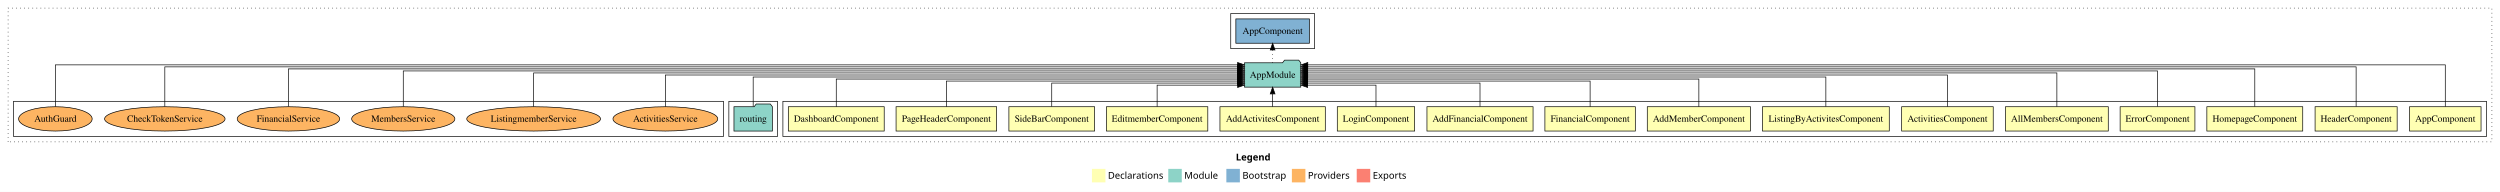
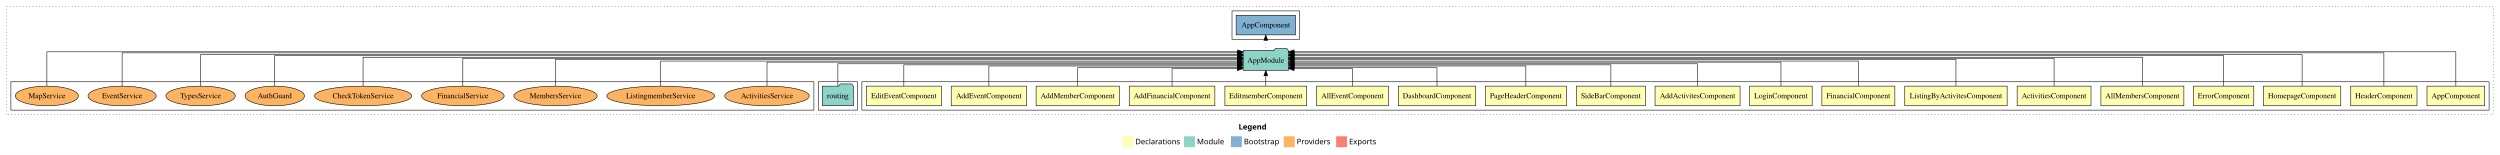
- <svg xmlns="http://www.w3.org/2000/svg" width="3701pt" height="284pt" viewBox="0.00 0.00 3701.00 284.00">
+ <svg xmlns="http://www.w3.org/2000/svg" width="4586pt" height="284pt" viewBox="0.00 0.00 4586.00 284.00">
  <g id="graph0" class="graph" transform="scale(1 1) rotate(0) translate(4 280)">
-     <polygon fill="#ffffff" stroke="transparent" points="-4,4 -4,-280 3697,-280 3697,4 -4,4" />
-     <text text-anchor="start" x="1825.509" y="-42.4" font-family="sans-serif" font-weight="bold" font-size="14.00" fill="#000000">Legend</text>
-     <polygon fill="#ffffb3" stroke="transparent" points="1612.5,-10 1612.5,-30 1632.5,-30 1632.5,-10 1612.5,-10" />
-     <text text-anchor="start" x="1636.129" y="-15.4" font-family="sans-serif" font-size="14.00" fill="#000000">  Declarations</text>
-     <polygon fill="#8dd3c7" stroke="transparent" points="1725.5,-10 1725.5,-30 1745.5,-30 1745.5,-10 1725.5,-10" />
-     <text text-anchor="start" x="1749.225" y="-15.4" font-family="sans-serif" font-size="14.00" fill="#000000">  Module</text>
-     <polygon fill="#80b1d3" stroke="transparent" points="1811.5,-10 1811.5,-30 1831.5,-30 1831.5,-10 1811.5,-10" />
-     <text text-anchor="start" x="1835.281" y="-15.4" font-family="sans-serif" font-size="14.00" fill="#000000">  Bootstrap</text>
-     <polygon fill="#fdb462" stroke="transparent" points="1908.5,-10 1908.5,-30 1928.5,-30 1928.5,-10 1908.5,-10" />
-     <text text-anchor="start" x="1932.173" y="-15.4" font-family="sans-serif" font-size="14.00" fill="#000000">  Providers</text>
-     <polygon fill="#fb8072" stroke="transparent" points="2004.5,-10 2004.5,-30 2024.5,-30 2024.5,-10 2004.5,-10" />
-     <text text-anchor="start" x="2028.226" y="-15.4" font-family="sans-serif" font-size="14.00" fill="#000000">  Exports</text>
+     <polygon fill="#ffffff" stroke="transparent" points="-4,4 -4,-280 4582,-280 4582,4 -4,4" />
+     <text text-anchor="start" x="2268.009" y="-42.4" font-family="sans-serif" font-weight="bold" font-size="14.00" fill="#000000">Legend</text>
+     <polygon fill="#ffffb3" stroke="transparent" points="2055,-10 2055,-30 2075,-30 2075,-10 2055,-10" />
+     <text text-anchor="start" x="2078.629" y="-15.4" font-family="sans-serif" font-size="14.00" fill="#000000">  Declarations</text>
+     <polygon fill="#8dd3c7" stroke="transparent" points="2168,-10 2168,-30 2188,-30 2188,-10 2168,-10" />
+     <text text-anchor="start" x="2191.725" y="-15.4" font-family="sans-serif" font-size="14.00" fill="#000000">  Module</text>
+     <polygon fill="#80b1d3" stroke="transparent" points="2254,-10 2254,-30 2274,-30 2274,-10 2254,-10" />
+     <text text-anchor="start" x="2277.781" y="-15.4" font-family="sans-serif" font-size="14.00" fill="#000000">  Bootstrap</text>
+     <polygon fill="#fdb462" stroke="transparent" points="2351,-10 2351,-30 2371,-30 2371,-10 2351,-10" />
+     <text text-anchor="start" x="2374.673" y="-15.4" font-family="sans-serif" font-size="14.00" fill="#000000">  Providers</text>
+     <polygon fill="#fb8072" stroke="transparent" points="2447,-10 2447,-30 2467,-30 2467,-10 2447,-10" />
+     <text text-anchor="start" x="2470.726" y="-15.4" font-family="sans-serif" font-size="14.00" fill="#000000">  Exports</text>
    <g id="clust1" class="cluster">
-       <polygon fill="none" stroke="#000000" stroke-dasharray="1,5" points="8,-70 8,-268 3685,-268 3685,-70 8,-70" />
+       <polygon fill="none" stroke="#000000" stroke-dasharray="1,5" points="8,-70 8,-268 4570,-268 4570,-70 8,-70" />
    </g>
    <g id="clust2" class="cluster">
-       <polygon fill="none" stroke="#000000" points="1155,-78 1155,-130 3677,-130 3677,-78 1155,-78" />
-     </g>
-     <g id="clust19" class="cluster">
-       <polygon fill="none" stroke="#000000" points="1075,-78 1075,-130 1147,-130 1147,-78 1075,-78" />
-     </g>
-     <g id="clust21" class="cluster">
-       <polygon fill="none" stroke="#000000" points="1818,-208 1818,-260 1942,-260 1942,-208 1818,-208" />
+       <polygon fill="none" stroke="#000000" points="1577,-78 1577,-130 4562,-130 4562,-78 1577,-78" />
    </g>
    <g id="clust22" class="cluster">
-       <polygon fill="none" stroke="#000000" points="16,-78 16,-130 1067,-130 1067,-78 16,-78" />
+       <polygon fill="none" stroke="#000000" points="1497,-78 1497,-130 1569,-130 1569,-78 1497,-78" />
+     </g>
+     <g id="clust24" class="cluster">
+       <polygon fill="none" stroke="#000000" points="2256,-208 2256,-260 2380,-260 2380,-208 2256,-208" />
+     </g>
+     <g id="clust25" class="cluster">
+       <polygon fill="none" stroke="#000000" points="16,-78 16,-130 1489,-130 1489,-78 16,-78" />
    </g>
    <g id="node1" class="node">
-       <polygon fill="#ffffb3" stroke="#000000" points="3668.94,-122 3563.06,-122 3563.06,-86 3668.94,-86 3668.94,-122" />
-       <text text-anchor="middle" x="3616" y="-99.8" font-family="Times,serif" font-size="14.00" fill="#000000">AppComponent</text>
+       <polygon fill="#ffffb3" stroke="#000000" points="4553.94,-122 4448.06,-122 4448.06,-86 4553.94,-86 4553.94,-122" />
+       <text text-anchor="middle" x="4501" y="-99.8" font-family="Times,serif" font-size="14.00" fill="#000000">AppComponent</text>
+     </g>
+     <g id="node20" class="node">
+       <polygon fill="#8dd3c7" stroke="#000000" points="2359.657,-187 2356.657,-191 2335.657,-191 2332.657,-187 2276.343,-187 2276.343,-151 2359.657,-151 2359.657,-187" />
+       <text text-anchor="middle" x="2318" y="-164.8" font-family="Times,serif" font-size="14.00" fill="#000000">AppModule</text>
+     </g>
+     <g id="edge1" class="edge">
+       <path fill="none" stroke="#000000" d="M4501,-122.38C4501,-146.279 4501,-185 4501,-185 4501,-185 2369.659,-185 2369.659,-185" />
+       <polygon fill="#000000" stroke="#000000" points="2369.659,-181.5 2359.659,-185 2369.659,-188.5 2369.659,-181.5" />
+     </g>
+     <g id="node2" class="node">
+       <polygon fill="#ffffb3" stroke="#000000" points="4429.744,-122 4308.256,-122 4308.256,-86 4429.744,-86 4429.744,-122" />
+       <text text-anchor="middle" x="4369" y="-99.8" font-family="Times,serif" font-size="14.00" fill="#000000">HeaderComponent</text>
+     </g>
+     <g id="edge2" class="edge">
+       <path fill="none" stroke="#000000" d="M4369,-122.323C4369,-145.66 4369,-183 4369,-183 4369,-183 2369.899,-183 2369.899,-183" />
+       <polygon fill="#000000" stroke="#000000" points="2369.899,-179.5 2359.899,-183 2369.899,-186.5 2369.899,-179.5" />
+     </g>
+     <g id="node3" class="node">
+       <polygon fill="#ffffb3" stroke="#000000" points="4289.973,-122 4148.027,-122 4148.027,-86 4289.973,-86 4289.973,-122" />
+       <text text-anchor="middle" x="4219" y="-99.8" font-family="Times,serif" font-size="14.00" fill="#000000">HomepageComponent</text>
+     </g>
+     <g id="edge3" class="edge">
+       <path fill="none" stroke="#000000" d="M4219,-122.011C4219,-144.485 4219,-180 4219,-180 4219,-180 2369.921,-180 2369.921,-180" />
+       <polygon fill="#000000" stroke="#000000" points="2369.921,-176.5 2359.921,-180 2369.921,-183.5 2369.921,-176.5" />
+     </g>
+     <g id="node4" class="node">
+       <polygon fill="#ffffb3" stroke="#000000" points="4130.367,-122 4019.633,-122 4019.633,-86 4130.367,-86 4130.367,-122" />
+       <text text-anchor="middle" x="4075" y="-99.8" font-family="Times,serif" font-size="14.00" fill="#000000">ErrorComponent</text>
+     </g>
+     <g id="edge4" class="edge">
+       <path fill="none" stroke="#000000" d="M4075,-122.292C4075,-144.206 4075,-178 4075,-178 4075,-178 2369.699,-178 2369.699,-178" />
+       <polygon fill="#000000" stroke="#000000" points="2369.699,-174.5 2359.699,-178 2369.699,-181.5 2369.699,-174.5" />
+     </g>
+     <g id="node5" class="node">
+       <polygon fill="#ffffb3" stroke="#000000" points="4002.09,-122 3849.91,-122 3849.91,-86 4002.09,-86 4002.09,-122" />
+       <text text-anchor="middle" x="3926" y="-99.8" font-family="Times,serif" font-size="14.00" fill="#000000">AllMembersComponent</text>
+     </g>
+     <g id="edge5" class="edge">
+       <path fill="none" stroke="#000000" d="M3926,-122.284C3926,-143.321 3926,-175 3926,-175 3926,-175 2369.773,-175 2369.773,-175" />
+       <polygon fill="#000000" stroke="#000000" points="2369.773,-171.5 2359.773,-175 2369.773,-178.5 2369.773,-171.5" />
+     </g>
+     <g id="node6" class="node">
+       <polygon fill="#ffffb3" stroke="#000000" points="3831.766,-122 3696.234,-122 3696.234,-86 3831.766,-86 3831.766,-122" />
+       <text text-anchor="middle" x="3764" y="-99.8" font-family="Times,serif" font-size="14.00" fill="#000000">ActivitiesComponent</text>
+     </g>
+     <g id="edge6" class="edge">
+       <path fill="none" stroke="#000000" d="M3764,-122.129C3764,-142.572 3764,-173 3764,-173 3764,-173 2369.716,-173 2369.716,-173" />
+       <polygon fill="#000000" stroke="#000000" points="2369.717,-169.5 2359.716,-173 2369.716,-176.5 2369.717,-169.5" />
+     </g>
+     <g id="node7" class="node">
+       <polygon fill="#ffffb3" stroke="#000000" points="3677.881,-122 3490.119,-122 3490.119,-86 3677.881,-86 3677.881,-122" />
+       <text text-anchor="middle" x="3584" y="-99.8" font-family="Times,serif" font-size="14.00" fill="#000000">ListingByActivitesComponent</text>
+     </g>
+     <g id="edge7" class="edge">
+       <path fill="none" stroke="#000000" d="M3584,-122.308C3584,-142.145 3584,-171 3584,-171 3584,-171 2369.762,-171 2369.762,-171" />
+       <polygon fill="#000000" stroke="#000000" points="2369.762,-167.5 2359.762,-171 2369.762,-174.5 2369.762,-167.5" />
+     </g>
+     <g id="node8" class="node">
+       <polygon fill="#ffffb3" stroke="#000000" points="3471.931,-122 3338.069,-122 3338.069,-86 3471.931,-86 3471.931,-122" />
+       <text text-anchor="middle" x="3405" y="-99.8" font-family="Times,serif" font-size="14.00" fill="#000000">FinancialComponent</text>
+     </g>
+     <g id="edge8" class="edge">
+       <path fill="none" stroke="#000000" d="M3405,-122.169C3405,-141.09 3405,-168 3405,-168 3405,-168 2369.946,-168 2369.946,-168" />
+       <polygon fill="#000000" stroke="#000000" points="2369.946,-164.5 2359.946,-168 2369.946,-171.5 2369.946,-164.5" />
+     </g>
+     <g id="node9" class="node">
+       <polygon fill="#ffffb3" stroke="#000000" points="3320.276,-122 3205.724,-122 3205.724,-86 3320.276,-86 3320.276,-122" />
+       <text text-anchor="middle" x="3263" y="-99.8" font-family="Times,serif" font-size="14.00" fill="#000000">LoginComponent</text>
+     </g>
+     <g id="edge9" class="edge">
+       <path fill="none" stroke="#000000" d="M3263,-122.267C3263,-140.555 3263,-166 3263,-166 3263,-166 2369.825,-166 2369.825,-166" />
+       <polygon fill="#000000" stroke="#000000" points="2369.825,-162.5 2359.825,-166 2369.825,-169.5 2369.825,-162.5" />
+     </g>
+     <g id="node10" class="node">
+       <polygon fill="#ffffb3" stroke="#000000" points="3187.982,-122 3032.018,-122 3032.018,-86 3187.982,-86 3187.982,-122" />
+       <text text-anchor="middle" x="3110" y="-99.8" font-family="Times,serif" font-size="14.00" fill="#000000">AddActivitesComponent</text>
+     </g>
+     <g id="edge10" class="edge">
+       <path fill="none" stroke="#000000" d="M3110,-122.022C3110,-139.373 3110,-163 3110,-163 3110,-163 2369.744,-163 2369.744,-163" />
+       <polygon fill="#000000" stroke="#000000" points="2369.744,-159.5 2359.744,-163 2369.744,-166.5 2369.744,-159.5" />
+     </g>
+     <g id="node11" class="node">
+       <polygon fill="#ffffb3" stroke="#000000" points="3014.433,-122 2887.567,-122 2887.567,-86 3014.433,-86 3014.433,-122" />
+       <text text-anchor="middle" x="2951" y="-99.8" font-family="Times,serif" font-size="14.00" fill="#000000">SideBarComponent</text>
+     </g>
+     <g id="edge11" class="edge">
+       <path fill="none" stroke="#000000" d="M2951,-122.035C2951,-138.734 2951,-161 2951,-161 2951,-161 2370.023,-161 2370.023,-161" />
+       <polygon fill="#000000" stroke="#000000" points="2370.023,-157.5 2360.023,-161 2370.023,-164.5 2370.023,-157.5" />
+     </g>
+     <g id="node12" class="node">
+       <polygon fill="#ffffb3" stroke="#000000" points="2869.455,-122 2720.545,-122 2720.545,-86 2869.455,-86 2869.455,-122" />
+       <text text-anchor="middle" x="2795" y="-99.8" font-family="Times,serif" font-size="14.00" fill="#000000">PageHeaderComponent</text>
+     </g>
+     <g id="edge12" class="edge">
+       <path fill="none" stroke="#000000" d="M2795,-122.009C2795,-138.049 2795,-159 2795,-159 2795,-159 2369.912,-159 2369.912,-159" />
+       <polygon fill="#000000" stroke="#000000" points="2369.912,-155.5 2359.912,-159 2369.912,-162.5 2369.912,-155.5" />
+     </g>
+     <g id="node13" class="node">
+       <polygon fill="#ffffb3" stroke="#000000" points="2702.973,-122 2561.027,-122 2561.027,-86 2702.973,-86 2702.973,-122" />
+       <text text-anchor="middle" x="2632" y="-99.8" font-family="Times,serif" font-size="14.00" fill="#000000">DashboardComponent</text>
+     </g>
+     <g id="edge13" class="edge">
+       <path fill="none" stroke="#000000" d="M2632,-122.187C2632,-137.182 2632,-156 2632,-156 2632,-156 2369.697,-156 2369.697,-156" />
+       <polygon fill="#000000" stroke="#000000" points="2369.697,-152.5 2359.697,-156 2369.697,-159.5 2369.697,-152.5" />
+     </g>
+     <g id="node14" class="node">
+       <polygon fill="#ffffb3" stroke="#000000" points="2542.878,-122 2411.122,-122 2411.122,-86 2542.878,-86 2542.878,-122" />
+       <text text-anchor="middle" x="2477" y="-99.8" font-family="Times,serif" font-size="14.00" fill="#000000">AllEventComponent</text>
+     </g>
+     <g id="edge14" class="edge">
+       <path fill="none" stroke="#000000" d="M2477,-122.051C2477,-136.373 2477,-154 2477,-154 2477,-154 2369.775,-154 2369.775,-154" />
+       <polygon fill="#000000" stroke="#000000" points="2369.775,-150.5 2359.775,-154 2369.775,-157.5 2369.775,-150.5" />
+     </g>
+     <g id="node15" class="node">
+       <polygon fill="#ffffb3" stroke="#000000" points="2393.038,-122 2242.962,-122 2242.962,-86 2393.038,-86 2393.038,-122" />
+       <text text-anchor="middle" x="2318" y="-99.8" font-family="Times,serif" font-size="14.00" fill="#000000">EditmemberComponent</text>
+     </g>
+     <g id="edge15" class="edge">
+       <path fill="none" stroke="#000000" d="M2318,-122.106C2318,-122.106 2318,-140.991 2318,-140.991" />
+       <polygon fill="#000000" stroke="#000000" points="2314.5,-140.991 2318,-150.991 2321.5,-140.991 2314.5,-140.991" />
+     </g>
+     <g id="node16" class="node">
+       <polygon fill="#ffffb3" stroke="#000000" points="2224.538,-122 2067.462,-122 2067.462,-86 2224.538,-86 2224.538,-122" />
+       <text text-anchor="middle" x="2146" y="-99.8" font-family="Times,serif" font-size="14.00" fill="#000000">AddFinancialComponent</text>
+     </g>
+     <g id="edge16" class="edge">
+       <path fill="none" stroke="#000000" d="M2146,-122.051C2146,-136.373 2146,-154 2146,-154 2146,-154 2265.924,-154 2265.924,-154" />
+       <polygon fill="#000000" stroke="#000000" points="2265.924,-157.5 2275.924,-154 2265.924,-150.5 2265.924,-157.5" />
    </g>
    <g id="node17" class="node">
-       <polygon fill="#8dd3c7" stroke="#000000" points="1921.657,-187 1918.657,-191 1897.657,-191 1894.657,-187 1838.343,-187 1838.343,-151 1921.657,-151 1921.657,-187" />
-       <text text-anchor="middle" x="1880" y="-164.8" font-family="Times,serif" font-size="14.00" fill="#000000">AppModule</text>
-     </g>
-     <g id="edge1" class="edge">
-       <path fill="none" stroke="#000000" d="M3616,-122.153C3616,-145.757 3616,-184 3616,-184 3616,-184 1932.052,-184 1932.052,-184" />
-       <polygon fill="#000000" stroke="#000000" points="1932.053,-180.5 1922.052,-184 1932.052,-187.5 1932.053,-180.5" />
-     </g>
-     <g id="node2" class="node">
-       <polygon fill="#ffffb3" stroke="#000000" points="3544.744,-122 3423.256,-122 3423.256,-86 3544.744,-86 3544.744,-122" />
-       <text text-anchor="middle" x="3484" y="-99.8" font-family="Times,serif" font-size="14.00" fill="#000000">HeaderComponent</text>
-     </g>
-     <g id="edge2" class="edge">
-       <path fill="none" stroke="#000000" d="M3484,-122.248C3484,-145.018 3484,-181 3484,-181 3484,-181 1931.669,-181 1931.669,-181" />
-       <polygon fill="#000000" stroke="#000000" points="1931.669,-177.5 1921.669,-181 1931.669,-184.5 1931.669,-177.5" />
-     </g>
-     <g id="node3" class="node">
-       <polygon fill="#ffffb3" stroke="#000000" points="3404.973,-122 3263.027,-122 3263.027,-86 3404.973,-86 3404.973,-122" />
-       <text text-anchor="middle" x="3334" y="-99.8" font-family="Times,serif" font-size="14.00" fill="#000000">HomepageComponent</text>
-     </g>
-     <g id="edge3" class="edge">
-       <path fill="none" stroke="#000000" d="M3334,-122.292C3334,-144.206 3334,-178 3334,-178 3334,-178 1931.947,-178 1931.947,-178" />
-       <polygon fill="#000000" stroke="#000000" points="1931.947,-174.5 1921.947,-178 1931.947,-181.5 1931.947,-174.5" />
-     </g>
-     <g id="node4" class="node">
-       <polygon fill="#ffffb3" stroke="#000000" points="3245.367,-122 3134.633,-122 3134.633,-86 3245.367,-86 3245.367,-122" />
-       <text text-anchor="middle" x="3190" y="-99.8" font-family="Times,serif" font-size="14.00" fill="#000000">ErrorComponent</text>
-     </g>
-     <g id="edge4" class="edge">
-       <path fill="none" stroke="#000000" d="M3190,-122.284C3190,-143.321 3190,-175 3190,-175 3190,-175 1931.735,-175 1931.735,-175" />
-       <polygon fill="#000000" stroke="#000000" points="1931.735,-171.5 1921.735,-175 1931.735,-178.5 1931.735,-171.5" />
-     </g>
-     <g id="node5" class="node">
-       <polygon fill="#ffffb3" stroke="#000000" points="3117.09,-122 2964.91,-122 2964.91,-86 3117.09,-86 3117.09,-122" />
-       <text text-anchor="middle" x="3041" y="-99.8" font-family="Times,serif" font-size="14.00" fill="#000000">AllMembersComponent</text>
-     </g>
-     <g id="edge5" class="edge">
-       <path fill="none" stroke="#000000" d="M3041,-122.223C3041,-142.365 3041,-172 3041,-172 3041,-172 1931.663,-172 1931.663,-172" />
-       <polygon fill="#000000" stroke="#000000" points="1931.663,-168.5 1921.663,-172 1931.663,-175.5 1931.663,-168.5" />
-     </g>
-     <g id="node6" class="node">
-       <polygon fill="#ffffb3" stroke="#000000" points="2946.766,-122 2811.234,-122 2811.234,-86 2946.766,-86 2946.766,-122" />
-       <text text-anchor="middle" x="2879" y="-99.8" font-family="Times,serif" font-size="14.00" fill="#000000">ActivitiesComponent</text>
-     </g>
-     <g id="edge6" class="edge">
-       <path fill="none" stroke="#000000" d="M2879,-122.106C2879,-141.339 2879,-169 2879,-169 2879,-169 1931.97,-169 1931.97,-169" />
-       <polygon fill="#000000" stroke="#000000" points="1931.97,-165.5 1921.97,-169 1931.97,-172.5 1931.97,-165.5" />
-     </g>
-     <g id="node7" class="node">
-       <polygon fill="#ffffb3" stroke="#000000" points="2792.881,-122 2605.119,-122 2605.119,-86 2792.881,-86 2792.881,-122" />
-       <text text-anchor="middle" x="2699" y="-99.8" font-family="Times,serif" font-size="14.00" fill="#000000">ListingByActivitesComponent</text>
-     </g>
-     <g id="edge7" class="edge">
-       <path fill="none" stroke="#000000" d="M2699,-122.267C2699,-140.555 2699,-166 2699,-166 2699,-166 1931.74,-166 1931.74,-166" />
-       <polygon fill="#000000" stroke="#000000" points="1931.74,-162.5 1921.74,-166 1931.74,-169.5 1931.74,-162.5" />
-     </g>
-     <g id="node8" class="node">
-       <polygon fill="#ffffb3" stroke="#000000" points="2587.364,-122 2434.636,-122 2434.636,-86 2587.364,-86 2587.364,-122" />
-       <text text-anchor="middle" x="2511" y="-99.8" font-family="Times,serif" font-size="14.00" fill="#000000">AddMemberComponent</text>
-     </g>
-     <g id="edge8" class="edge">
-       <path fill="none" stroke="#000000" d="M2511,-122.022C2511,-139.373 2511,-163 2511,-163 2511,-163 1931.89,-163 1931.89,-163" />
-       <polygon fill="#000000" stroke="#000000" points="1931.89,-159.5 1921.89,-163 1931.89,-166.5 1931.89,-159.5" />
-     </g>
-     <g id="node9" class="node">
-       <polygon fill="#ffffb3" stroke="#000000" points="2416.931,-122 2283.069,-122 2283.069,-86 2416.931,-86 2416.931,-122" />
-       <text text-anchor="middle" x="2350" y="-99.8" font-family="Times,serif" font-size="14.00" fill="#000000">FinancialComponent</text>
-     </g>
-     <g id="edge9" class="edge">
-       <path fill="none" stroke="#000000" d="M2350,-122.027C2350,-138.398 2350,-160 2350,-160 2350,-160 1931.709,-160 1931.709,-160" />
-       <polygon fill="#000000" stroke="#000000" points="1931.709,-156.5 1921.709,-160 1931.709,-163.5 1931.709,-156.5" />
-     </g>
-     <g id="node10" class="node">
-       <polygon fill="#ffffb3" stroke="#000000" points="2265.538,-122 2108.462,-122 2108.462,-86 2265.538,-86 2265.538,-122" />
-       <text text-anchor="middle" x="2187" y="-99.8" font-family="Times,serif" font-size="14.00" fill="#000000">AddFinancialComponent</text>
-     </g>
-     <g id="edge10" class="edge">
-       <path fill="none" stroke="#000000" d="M2187,-122.24C2187,-137.571 2187,-157 2187,-157 2187,-157 1931.723,-157 1931.723,-157" />
-       <polygon fill="#000000" stroke="#000000" points="1931.723,-153.5 1921.723,-157 1931.723,-160.5 1931.723,-153.5" />
-     </g>
-     <g id="node11" class="node">
-       <polygon fill="#ffffb3" stroke="#000000" points="2090.276,-122 1975.724,-122 1975.724,-86 2090.276,-86 2090.276,-122" />
-       <text text-anchor="middle" x="2033" y="-99.8" font-family="Times,serif" font-size="14.00" fill="#000000">LoginComponent</text>
-     </g>
-     <g id="edge11" class="edge">
-       <path fill="none" stroke="#000000" d="M2033,-122.051C2033,-136.373 2033,-154 2033,-154 2033,-154 1931.808,-154 1931.808,-154" />
-       <polygon fill="#000000" stroke="#000000" points="1931.808,-150.5 1921.808,-154 1931.808,-157.5 1931.808,-150.5" />
-     </g>
-     <g id="node12" class="node">
-       <polygon fill="#ffffb3" stroke="#000000" points="1957.982,-122 1802.018,-122 1802.018,-86 1957.982,-86 1957.982,-122" />
-       <text text-anchor="middle" x="1880" y="-99.8" font-family="Times,serif" font-size="14.00" fill="#000000">AddActivitesComponent</text>
-     </g>
-     <g id="edge12" class="edge">
-       <path fill="none" stroke="#000000" d="M1880,-122.106C1880,-122.106 1880,-140.991 1880,-140.991" />
-       <polygon fill="#000000" stroke="#000000" points="1876.5,-140.991 1880,-150.991 1883.5,-140.991 1876.5,-140.991" />
-     </g>
-     <g id="node13" class="node">
-       <polygon fill="#ffffb3" stroke="#000000" points="1784.038,-122 1633.962,-122 1633.962,-86 1784.038,-86 1784.038,-122" />
-       <text text-anchor="middle" x="1709" y="-99.8" font-family="Times,serif" font-size="14.00" fill="#000000">EditmemberComponent</text>
-     </g>
-     <g id="edge13" class="edge">
-       <path fill="none" stroke="#000000" d="M1709,-122.051C1709,-136.373 1709,-154 1709,-154 1709,-154 1828.169,-154 1828.169,-154" />
-       <polygon fill="#000000" stroke="#000000" points="1828.169,-157.5 1838.169,-154 1828.169,-150.5 1828.169,-157.5" />
-     </g>
-     <g id="node14" class="node">
-       <polygon fill="#ffffb3" stroke="#000000" points="1616.433,-122 1489.567,-122 1489.567,-86 1616.433,-86 1616.433,-122" />
-       <text text-anchor="middle" x="1553" y="-99.8" font-family="Times,serif" font-size="14.00" fill="#000000">SideBarComponent</text>
-     </g>
-     <g id="edge14" class="edge">
-       <path fill="none" stroke="#000000" d="M1553,-122.24C1553,-137.571 1553,-157 1553,-157 1553,-157 1828.253,-157 1828.253,-157" />
-       <polygon fill="#000000" stroke="#000000" points="1828.253,-160.5 1838.253,-157 1828.253,-153.5 1828.253,-160.5" />
-     </g>
-     <g id="node15" class="node">
-       <polygon fill="#ffffb3" stroke="#000000" points="1471.455,-122 1322.545,-122 1322.545,-86 1471.455,-86 1471.455,-122" />
-       <text text-anchor="middle" x="1397" y="-99.8" font-family="Times,serif" font-size="14.00" fill="#000000">PageHeaderComponent</text>
-     </g>
-     <g id="edge15" class="edge">
-       <path fill="none" stroke="#000000" d="M1397,-122.027C1397,-138.398 1397,-160 1397,-160 1397,-160 1827.982,-160 1827.982,-160" />
-       <polygon fill="#000000" stroke="#000000" points="1827.982,-163.5 1837.982,-160 1827.982,-156.5 1827.982,-163.5" />
-     </g>
-     <g id="node16" class="node">
-       <polygon fill="#ffffb3" stroke="#000000" points="1304.973,-122 1163.027,-122 1163.027,-86 1304.973,-86 1304.973,-122" />
-       <text text-anchor="middle" x="1234" y="-99.8" font-family="Times,serif" font-size="14.00" fill="#000000">DashboardComponent</text>
-     </g>
-     <g id="edge16" class="edge">
-       <path fill="none" stroke="#000000" d="M1234,-122.022C1234,-139.373 1234,-163 1234,-163 1234,-163 1828.112,-163 1828.112,-163" />
-       <polygon fill="#000000" stroke="#000000" points="1828.112,-166.5 1838.112,-163 1828.112,-159.5 1828.112,-166.5" />
+       <polygon fill="#ffffb3" stroke="#000000" points="2049.364,-122 1896.636,-122 1896.636,-86 2049.364,-86 2049.364,-122" />
+       <text text-anchor="middle" x="1973" y="-99.8" font-family="Times,serif" font-size="14.00" fill="#000000">AddMemberComponent</text>
+     </g>
+     <g id="edge17" class="edge">
+       <path fill="none" stroke="#000000" d="M1973,-122.187C1973,-137.182 1973,-156 1973,-156 1973,-156 2266.041,-156 2266.041,-156" />
+       <polygon fill="#000000" stroke="#000000" points="2266.041,-159.5 2276.041,-156 2266.041,-152.5 2266.041,-159.5" />
+     </g>
+     <g id="node18" class="node">
+       <polygon fill="#ffffb3" stroke="#000000" points="1879.097,-122 1740.903,-122 1740.903,-86 1879.097,-86 1879.097,-122" />
+       <text text-anchor="middle" x="1810" y="-99.8" font-family="Times,serif" font-size="14.00" fill="#000000">AddEventComponent</text>
+     </g>
+     <g id="edge18" class="edge">
+       <path fill="none" stroke="#000000" d="M1810,-122.009C1810,-138.049 1810,-159 1810,-159 1810,-159 2265.996,-159 2265.996,-159" />
+       <polygon fill="#000000" stroke="#000000" points="2265.996,-162.5 2275.996,-159 2265.996,-155.5 2265.996,-162.5" />
    </g>
    <g id="node19" class="node">
-       <polygon fill="#80b1d3" stroke="#000000" points="1934.439,-252 1825.561,-252 1825.561,-216 1934.439,-216 1934.439,-252" />
-       <text text-anchor="middle" x="1880" y="-229.8" font-family="Times,serif" font-size="14.00" fill="#000000">AppComponent </text>
-     </g>
-     <g id="edge18" class="edge">
-       <path fill="none" stroke="#000000" stroke-dasharray="1,5" d="M1880,-187.106C1880,-187.106 1880,-205.991 1880,-205.991" />
-       <polygon fill="#000000" stroke="#000000" points="1876.5,-205.991 1880,-215.991 1883.5,-205.991 1876.5,-205.991" />
-     </g>
-     <g id="node18" class="node">
-       <polygon fill="#8dd3c7" stroke="#000000" points="1139.444,-122 1136.444,-126 1115.444,-126 1112.444,-122 1082.556,-122 1082.556,-86 1139.444,-86 1139.444,-122" />
-       <text text-anchor="middle" x="1111" y="-99.8" font-family="Times,serif" font-size="14.00" fill="#000000">routing</text>
-     </g>
-     <g id="edge17" class="edge">
-       <path fill="none" stroke="#000000" d="M1111,-122.267C1111,-140.555 1111,-166 1111,-166 1111,-166 1828.109,-166 1828.109,-166" />
-       <polygon fill="#000000" stroke="#000000" points="1828.109,-169.5 1838.109,-166 1828.109,-162.5 1828.109,-169.5" />
-     </g>
-     <g id="node20" class="node">
-       <ellipse fill="#fdb462" stroke="#000000" cx="981" cy="-104" rx="77.578" ry="18" />
-       <text text-anchor="middle" x="981" y="-99.8" font-family="Times,serif" font-size="14.00" fill="#000000">ActivitiesService</text>
+       <polygon fill="#ffffb3" stroke="#000000" points="1722.824,-122 1585.176,-122 1585.176,-86 1722.824,-86 1722.824,-122" />
+       <text text-anchor="middle" x="1654" y="-99.8" font-family="Times,serif" font-size="14.00" fill="#000000">EditEventComponent</text>
    </g>
    <g id="edge19" class="edge">
-       <path fill="none" stroke="#000000" d="M981,-122.106C981,-141.339 981,-169 981,-169 981,-169 1828.144,-169 1828.144,-169" />
-       <polygon fill="#000000" stroke="#000000" points="1828.144,-172.5 1838.144,-169 1828.144,-165.5 1828.144,-172.5" />
+       <path fill="none" stroke="#000000" d="M1654,-122.035C1654,-138.734 1654,-161 1654,-161 1654,-161 2266.212,-161 2266.212,-161" />
+       <polygon fill="#000000" stroke="#000000" points="2266.212,-164.5 2276.212,-161 2266.212,-157.5 2266.212,-164.5" />
+     </g>
+     <g id="node22" class="node">
+       <polygon fill="#80b1d3" stroke="#000000" points="2372.439,-252 2263.561,-252 2263.561,-216 2372.439,-216 2372.439,-252" />
+       <text text-anchor="middle" x="2318" y="-229.8" font-family="Times,serif" font-size="14.00" fill="#000000">AppComponent </text>
+     </g>
+     <g id="edge21" class="edge">
+       <path fill="none" stroke="#000000" stroke-dasharray="1,5" d="M2318,-187.106C2318,-187.106 2318,-205.991 2318,-205.991" />
+       <polygon fill="#000000" stroke="#000000" points="2314.5,-205.991 2318,-215.991 2321.5,-205.991 2314.5,-205.991" />
    </g>
    <g id="node21" class="node">
-       <ellipse fill="#fdb462" stroke="#000000" cx="786" cy="-104" rx="98.992" ry="18" />
-       <text text-anchor="middle" x="786" y="-99.8" font-family="Times,serif" font-size="14.00" fill="#000000">ListingmemberService</text>
+       <polygon fill="#8dd3c7" stroke="#000000" points="1561.444,-122 1558.444,-126 1537.444,-126 1534.444,-122 1504.556,-122 1504.556,-86 1561.444,-86 1561.444,-122" />
+       <text text-anchor="middle" x="1533" y="-99.8" font-family="Times,serif" font-size="14.00" fill="#000000">routing</text>
    </g>
    <g id="edge20" class="edge">
-       <path fill="none" stroke="#000000" d="M786,-122.223C786,-142.365 786,-172 786,-172 786,-172 1828.118,-172 1828.118,-172" />
-       <polygon fill="#000000" stroke="#000000" points="1828.118,-175.5 1838.118,-172 1828.118,-168.5 1828.118,-175.5" />
-     </g>
-     <g id="node22" class="node">
-       <ellipse fill="#fdb462" stroke="#000000" cx="593" cy="-104" rx="76.421" ry="18" />
-       <text text-anchor="middle" x="593" y="-99.8" font-family="Times,serif" font-size="14.00" fill="#000000">MembersService</text>
-     </g>
-     <g id="edge21" class="edge">
-       <path fill="none" stroke="#000000" d="M593,-122.284C593,-143.321 593,-175 593,-175 593,-175 1828.275,-175 1828.275,-175" />
-       <polygon fill="#000000" stroke="#000000" points="1828.275,-178.5 1838.275,-175 1828.275,-171.5 1828.275,-178.5" />
+       <path fill="none" stroke="#000000" d="M1533,-122.022C1533,-139.373 1533,-163 1533,-163 1533,-163 2266.073,-163 2266.073,-163" />
+       <polygon fill="#000000" stroke="#000000" points="2266.073,-166.5 2276.073,-163 2266.073,-159.5 2266.073,-166.5" />
    </g>
    <g id="node23" class="node">
-       <ellipse fill="#fdb462" stroke="#000000" cx="423" cy="-104" rx="75.857" ry="18" />
-       <text text-anchor="middle" x="423" y="-99.8" font-family="Times,serif" font-size="14.00" fill="#000000">FinancialService</text>
+       <ellipse fill="#fdb462" stroke="#000000" cx="1403" cy="-104" rx="77.578" ry="18" />
+       <text text-anchor="middle" x="1403" y="-99.8" font-family="Times,serif" font-size="14.00" fill="#000000">ActivitiesService</text>
    </g>
    <g id="edge22" class="edge">
-       <path fill="none" stroke="#000000" d="M423,-122.292C423,-144.206 423,-178 423,-178 423,-178 1827.966,-178 1827.966,-178" />
-       <polygon fill="#000000" stroke="#000000" points="1827.966,-181.5 1837.966,-178 1827.966,-174.5 1827.966,-181.5" />
+       <path fill="none" stroke="#000000" d="M1403,-122.267C1403,-140.555 1403,-166 1403,-166 1403,-166 2266.307,-166 2266.307,-166" />
+       <polygon fill="#000000" stroke="#000000" points="2266.307,-169.5 2276.307,-166 2266.307,-162.5 2266.307,-169.5" />
    </g>
    <g id="node24" class="node">
-       <ellipse fill="#fdb462" stroke="#000000" cx="240" cy="-104" rx="89.168" ry="18" />
-       <text text-anchor="middle" x="240" y="-99.8" font-family="Times,serif" font-size="14.00" fill="#000000">CheckTokenService</text>
+       <ellipse fill="#fdb462" stroke="#000000" cx="1208" cy="-104" rx="98.992" ry="18" />
+       <text text-anchor="middle" x="1208" y="-99.8" font-family="Times,serif" font-size="14.00" fill="#000000">ListingmemberService</text>
    </g>
    <g id="edge23" class="edge">
-       <path fill="none" stroke="#000000" d="M240,-122.248C240,-145.018 240,-181 240,-181 240,-181 1828.227,-181 1828.227,-181" />
-       <polygon fill="#000000" stroke="#000000" points="1828.227,-184.5 1838.227,-181 1828.227,-177.5 1828.227,-184.5" />
+       <path fill="none" stroke="#000000" d="M1208,-122.169C1208,-141.09 1208,-168 1208,-168 1208,-168 2266.178,-168 2266.178,-168" />
+       <polygon fill="#000000" stroke="#000000" points="2266.178,-171.5 2276.178,-168 2266.178,-164.5 2266.178,-171.5" />
    </g>
    <g id="node25" class="node">
-       <ellipse fill="#fdb462" stroke="#000000" cx="78" cy="-104" rx="54.457" ry="18" />
-       <text text-anchor="middle" x="78" y="-99.8" font-family="Times,serif" font-size="14.00" fill="#000000">AuthGuard</text>
+       <ellipse fill="#fdb462" stroke="#000000" cx="1015" cy="-104" rx="76.421" ry="18" />
+       <text text-anchor="middle" x="1015" y="-99.8" font-family="Times,serif" font-size="14.00" fill="#000000">MembersService</text>
    </g>
    <g id="edge24" class="edge">
-       <path fill="none" stroke="#000000" d="M78,-122.153C78,-145.757 78,-184 78,-184 78,-184 1828.109,-184 1828.109,-184" />
-       <polygon fill="#000000" stroke="#000000" points="1828.109,-187.5 1838.109,-184 1828.109,-180.5 1828.109,-187.5" />
+       <path fill="none" stroke="#000000" d="M1015,-122.308C1015,-142.145 1015,-171 1015,-171 1015,-171 2266.123,-171 2266.123,-171" />
+       <polygon fill="#000000" stroke="#000000" points="2266.123,-174.5 2276.123,-171 2266.123,-167.5 2266.123,-174.5" />
+     </g>
+     <g id="node26" class="node">
+       <ellipse fill="#fdb462" stroke="#000000" cx="845" cy="-104" rx="75.857" ry="18" />
+       <text text-anchor="middle" x="845" y="-99.8" font-family="Times,serif" font-size="14.00" fill="#000000">FinancialService</text>
+     </g>
+     <g id="edge25" class="edge">
+       <path fill="none" stroke="#000000" d="M845,-122.129C845,-142.572 845,-173 845,-173 845,-173 2266.289,-173 2266.289,-173" />
+       <polygon fill="#000000" stroke="#000000" points="2266.289,-176.5 2276.289,-173 2266.289,-169.5 2266.289,-176.5" />
+     </g>
+     <g id="node27" class="node">
+       <ellipse fill="#fdb462" stroke="#000000" cx="662" cy="-104" rx="89.168" ry="18" />
+       <text text-anchor="middle" x="662" y="-99.8" font-family="Times,serif" font-size="14.00" fill="#000000">CheckTokenService</text>
+     </g>
+     <g id="edge26" class="edge">
+       <path fill="none" stroke="#000000" d="M662,-122.284C662,-143.321 662,-175 662,-175 662,-175 2266.237,-175 2266.237,-175" />
+       <polygon fill="#000000" stroke="#000000" points="2266.237,-178.5 2276.237,-175 2266.237,-171.5 2266.237,-178.5" />
+     </g>
+     <g id="node28" class="node">
+       <ellipse fill="#fdb462" stroke="#000000" cx="500" cy="-104" rx="54.457" ry="18" />
+       <text text-anchor="middle" x="500" y="-99.8" font-family="Times,serif" font-size="14.00" fill="#000000">AuthGuard</text>
+     </g>
+     <g id="edge27" class="edge">
+       <path fill="none" stroke="#000000" d="M500,-122.292C500,-144.206 500,-178 500,-178 500,-178 2266.176,-178 2266.176,-178" />
+       <polygon fill="#000000" stroke="#000000" points="2266.176,-181.5 2276.176,-178 2266.176,-174.5 2266.176,-181.5" />
+     </g>
+     <g id="node29" class="node">
+       <ellipse fill="#fdb462" stroke="#000000" cx="364" cy="-104" rx="63.681" ry="18" />
+       <text text-anchor="middle" x="364" y="-99.8" font-family="Times,serif" font-size="14.00" fill="#000000">TypesService</text>
+     </g>
+     <g id="edge28" class="edge">
+       <path fill="none" stroke="#000000" d="M364,-122.011C364,-144.485 364,-180 364,-180 364,-180 2266.284,-180 2266.284,-180" />
+       <polygon fill="#000000" stroke="#000000" points="2266.284,-183.5 2276.284,-180 2266.284,-176.5 2266.284,-183.5" />
+     </g>
+     <g id="node30" class="node">
+       <ellipse fill="#fdb462" stroke="#000000" cx="220" cy="-104" rx="62.537" ry="18" />
+       <text text-anchor="middle" x="220" y="-99.8" font-family="Times,serif" font-size="14.00" fill="#000000">EventService</text>
+     </g>
+     <g id="edge29" class="edge">
+       <path fill="none" stroke="#000000" d="M220,-122.323C220,-145.66 220,-183 220,-183 220,-183 2266.092,-183 2266.092,-183" />
+       <polygon fill="#000000" stroke="#000000" points="2266.092,-186.5 2276.092,-183 2266.092,-179.5 2266.092,-186.5" />
+     </g>
+     <g id="node31" class="node">
+       <ellipse fill="#fdb462" stroke="#000000" cx="82" cy="-104" rx="57.883" ry="18" />
+       <text text-anchor="middle" x="82" y="-99.8" font-family="Times,serif" font-size="14.00" fill="#000000">MapService</text>
+     </g>
+     <g id="edge30" class="edge">
+       <path fill="none" stroke="#000000" d="M82,-122.38C82,-146.279 82,-185 82,-185 82,-185 2266.311,-185 2266.311,-185" />
+       <polygon fill="#000000" stroke="#000000" points="2266.311,-188.5 2276.311,-185 2266.311,-181.5 2266.311,-188.5" />
    </g>
  </g>
</svg>
